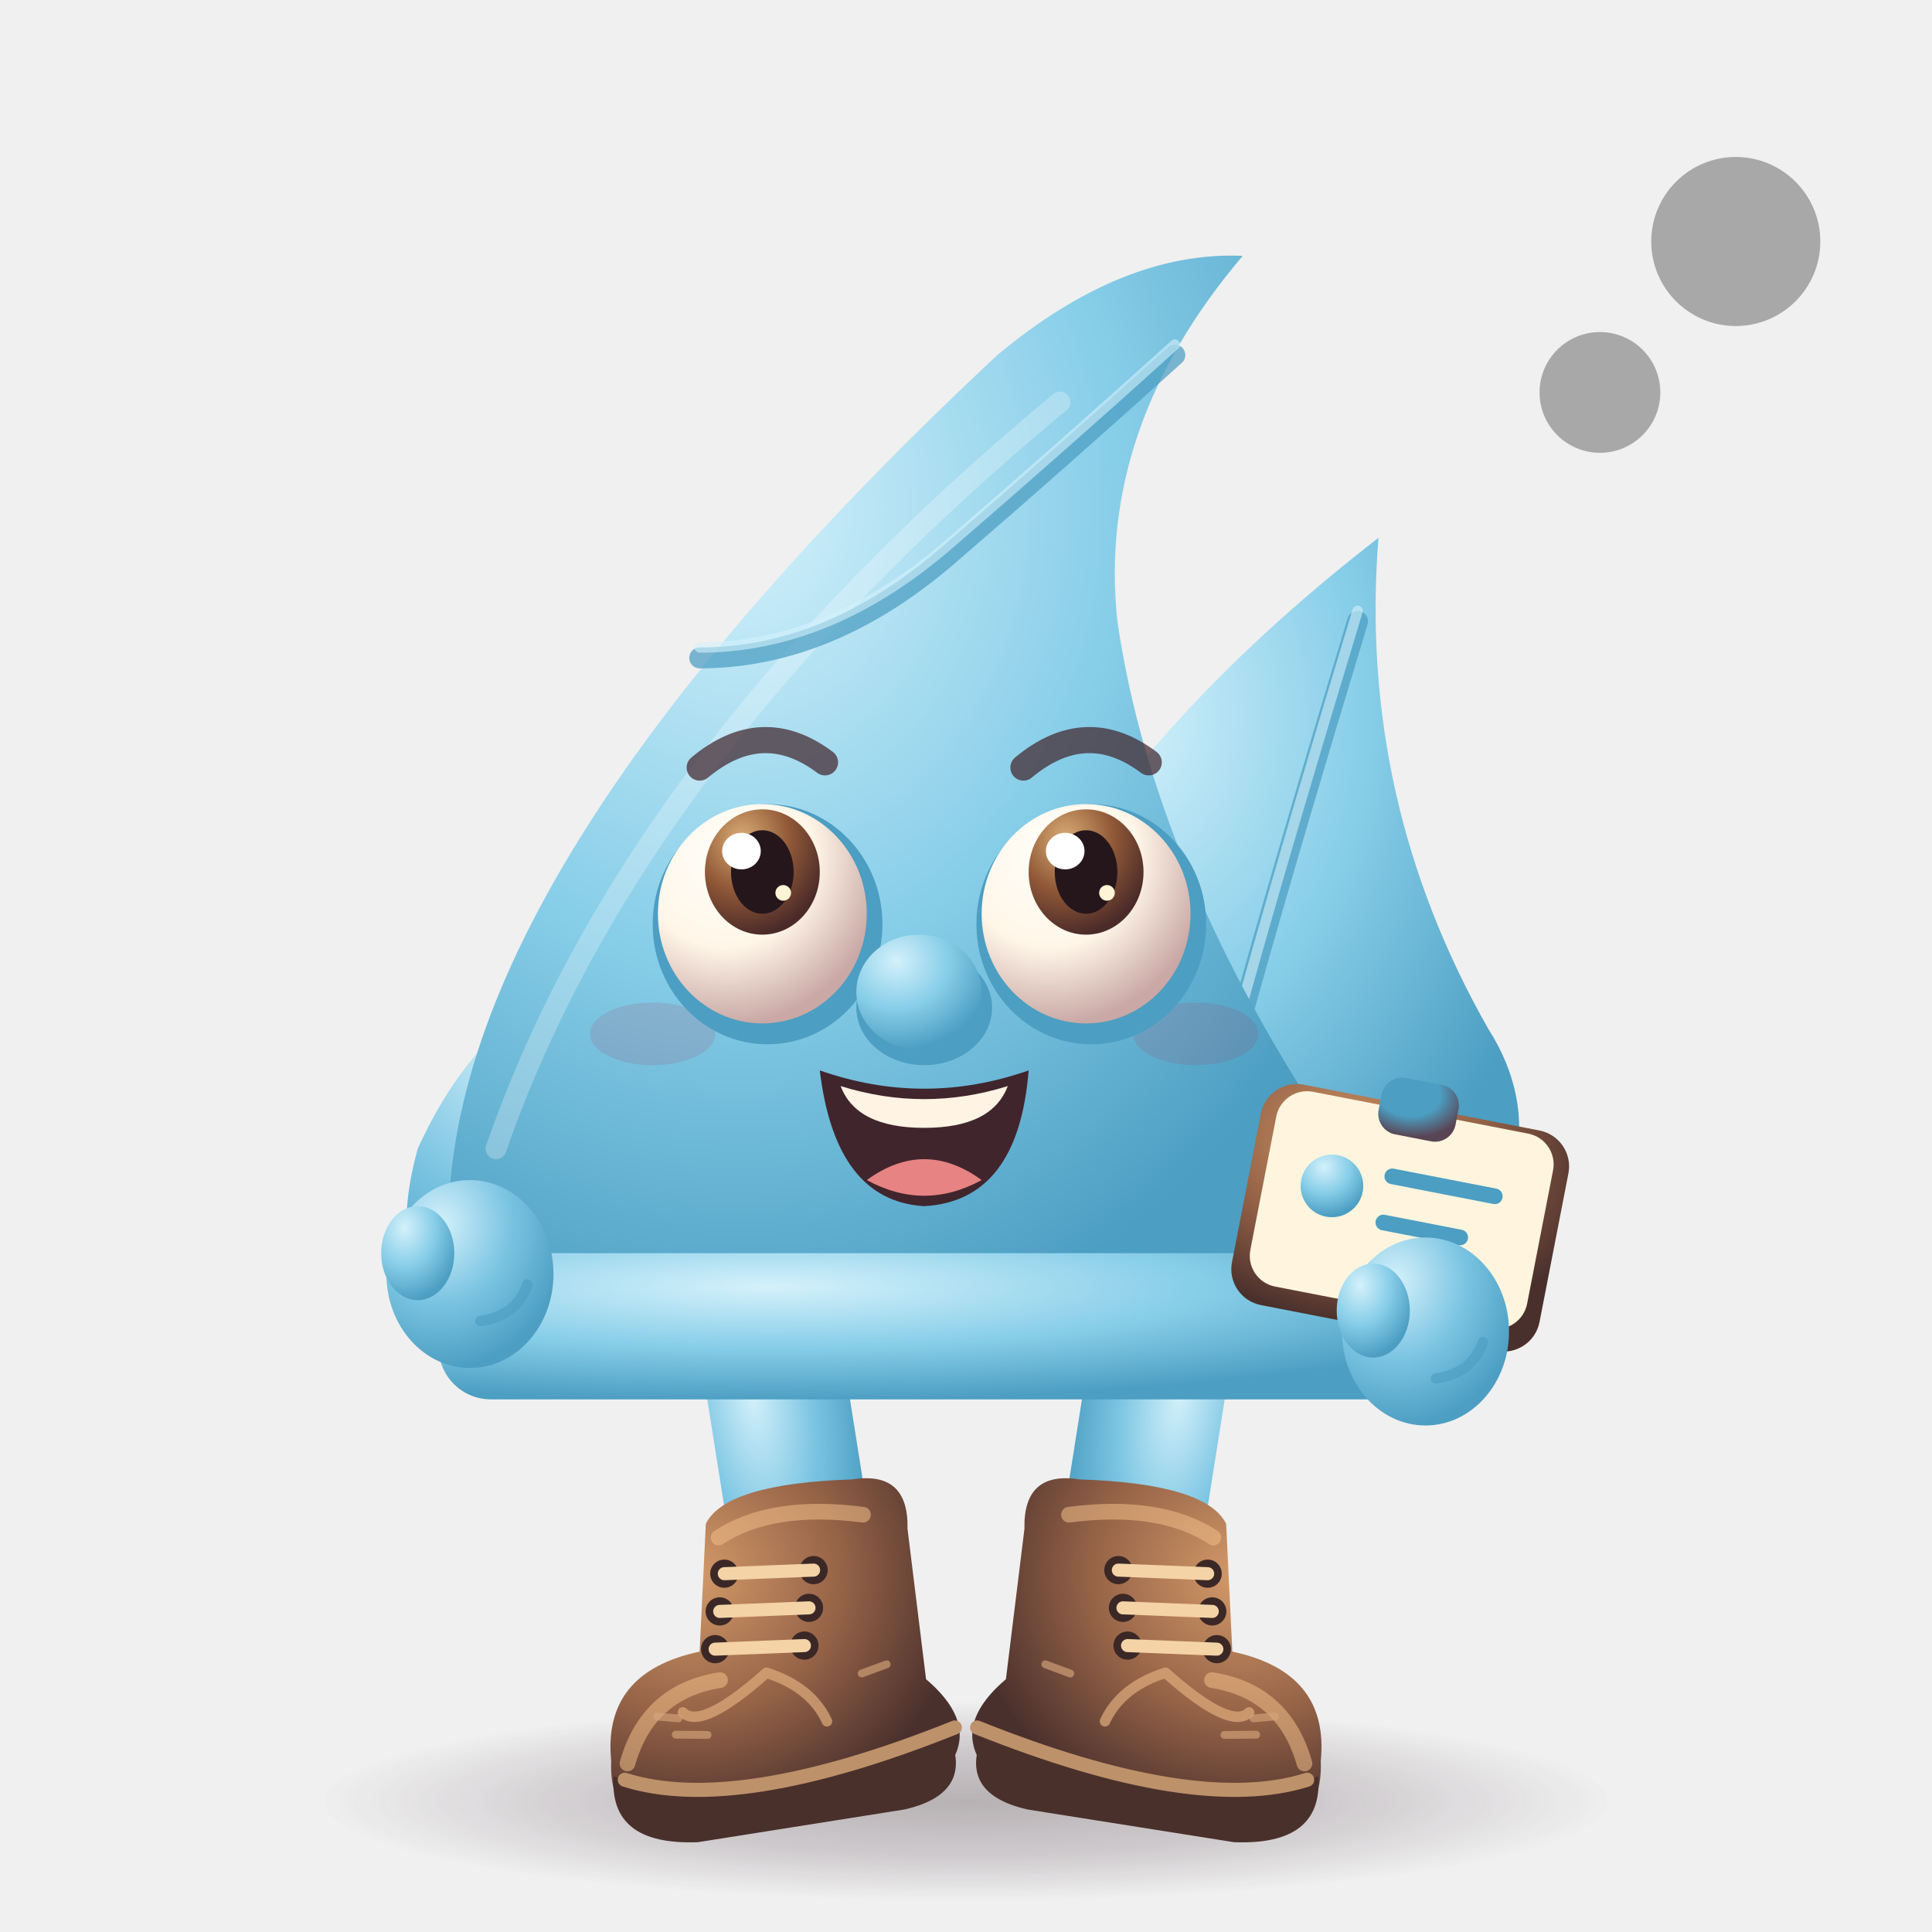
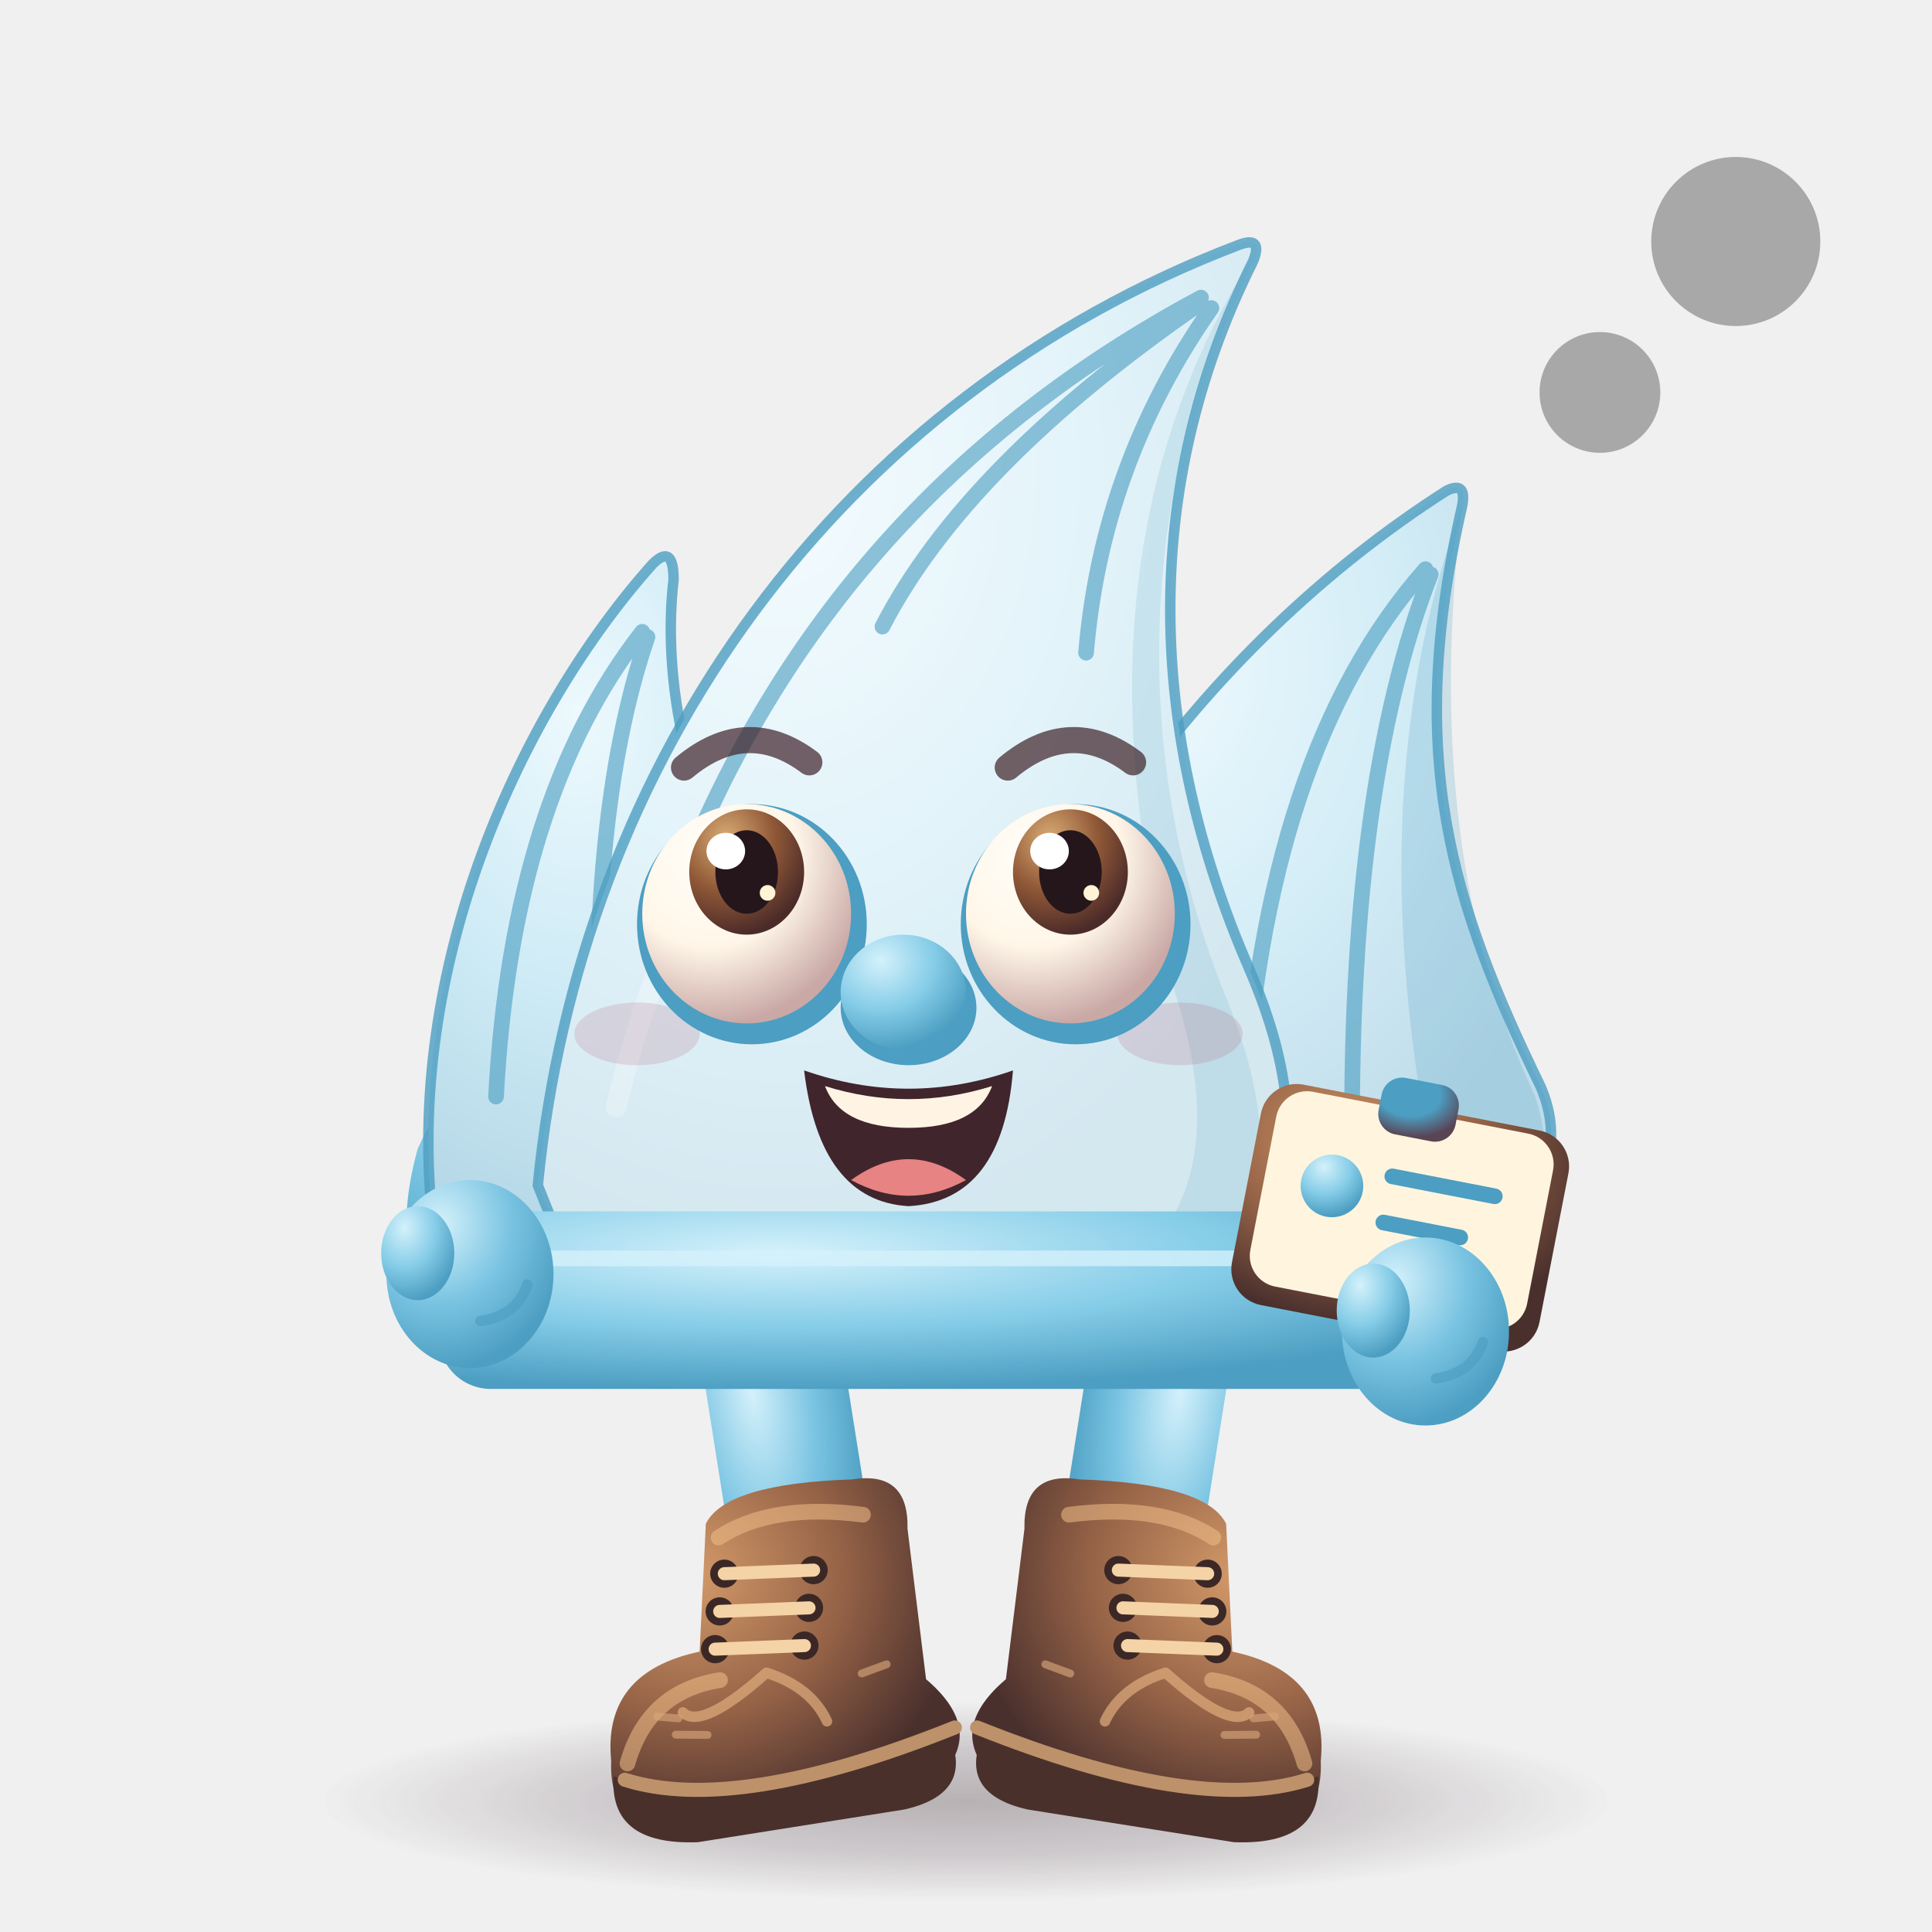
<svg xmlns="http://www.w3.org/2000/svg" viewBox="0 0 64 64" width="160" height="160" role="img" aria-label="Sydney, People, planning">
  <defs>
    <radialGradient id="sm-sydney-clay" cx="32%" cy="23%" r="78%">
      <stop offset="0" stop-color="#D4F1FB" />
      <stop offset="0.54" stop-color="#86CDE8" />
      <stop offset="1" stop-color="#4C9EC2" />
    </radialGradient>
    <radialGradient id="sm-sydney-arm" cx="32%" cy="23%" r="78%">
      <stop offset="0" stop-color="#D4F1FB" />
      <stop offset="0.54" stop-color="#7AC4E2" />
      <stop offset="1" stop-color="#4C9EC2" />
    </radialGradient>
    <radialGradient id="sm-sydney-recess" cx="32%" cy="23%" r="78%">
      <stop offset="0" stop-color="#4C9EC2" />
      <stop offset="0.54" stop-color="#4C9EC2" />
      <stop offset="1" stop-color="#594454" />
    </radialGradient>
    <radialGradient id="sm-sydney-boot" cx="32%" cy="23%" r="78%">
      <stop offset="0" stop-color="#d39a69" />
      <stop offset="0.54" stop-color="#966347" />
      <stop offset="1" stop-color="#4a302d" />
    </radialGradient>
    <radialGradient id="sm-sydney-wood" cx="32%" cy="23%" r="78%">
      <stop offset="0" stop-color="#ffe0a6" />
      <stop offset="0.54" stop-color="#bb8051" />
      <stop offset="1" stop-color="#774231" />
    </radialGradient>
    <radialGradient id="sm-sydney-gold" cx="32%" cy="23%" r="78%">
      <stop offset="0" stop-color="#fff5bb" />
      <stop offset="0.54" stop-color="#ebba54" />
      <stop offset="1" stop-color="#aa612e" />
    </radialGradient>
    <radialGradient id="sm-sydney-red" cx="32%" cy="23%" r="78%">
      <stop offset="0" stop-color="#ffb3a4" />
      <stop offset="0.54" stop-color="#e47065" />
      <stop offset="1" stop-color="#a53247" />
    </radialGradient>
    <radialGradient id="sm-sydney-white" cx="32%" cy="23%" r="78%">
      <stop offset="0" stop-color="#fffef9" />
      <stop offset="0.54" stop-color="#fff6e8" />
      <stop offset="1" stop-color="#c9a8a5" />
    </radialGradient>
    <radialGradient id="sm-sydney-iris" cx="32%" cy="23%" r="78%">
      <stop offset="0" stop-color="#d9ab73" />
      <stop offset="0.54" stop-color="#905837" />
      <stop offset="1" stop-color="#4b2b29" />
    </radialGradient>
    <radialGradient id="sm-sydney-floor">
      <stop stop-color="#38252e" stop-opacity=".31" />
      <stop offset=".55" stop-color="#483442" stop-opacity=".2" />
      <stop offset="1" stop-color="#483442" stop-opacity="0" />
    </radialGradient>
  </defs>
  <g transform="scale(0.17297) translate(35 0)">
    <ellipse cx="150" cy="345" rx="123" ry="19" fill="url(#sm-sydney-floor)" />
    <g transform="translate(119 302) rotate(-9) scale(1 1)">
      <rect x="-13" y="-53" width="27" height="71" rx="13" fill="url(#sm-sydney-arm)" />
      <path d="M-17-13Q-12-20 12-17Q23-17 21-6L20 23Q32 37 14 45H-27Q-45 44-42 29Q-41 12-22 11Z" fill="url(#sm-sydney-boot)" />
      <path d="M-42 32Q-24 42 22 32Q27 46 12 47H-28Q-45 45-42 32Z" fill="#49302b" />
      <path d="M-40 33Q-20 43 24 33" fill="none" stroke="#bd9169" stroke-width="2.7" stroke-linecap="round" stroke-linejoin="round" />
      <path d="M-39 30Q-33 17-19 17M-15-10Q-4-15 13-10" fill="none" stroke="#f1bd89" stroke-width="3" opacity="0.55" stroke-linecap="round" stroke-linejoin="round" />
      <ellipse cx="-15" cy="-3" rx="2.7" ry="2.7" fill="#3b2826" />
      <ellipse cx="2" cy="-1" rx="2.7" ry="2.7" fill="#3b2826" />
      <path d="M-15 -3l17 2" fill="none" stroke="#f4d3a6" stroke-width="2.5" stroke-linecap="round" stroke-linejoin="round" />
      <ellipse cx="-17" cy="4" rx="2.7" ry="2.7" fill="#3b2826" />
      <ellipse cx="0" cy="6" rx="2.7" ry="2.7" fill="#3b2826" />
      <path d="M-17 4l17 2" fill="none" stroke="#f4d3a6" stroke-width="2.5" stroke-linecap="round" stroke-linejoin="round" />
      <ellipse cx="-19" cy="11" rx="2.7" ry="2.7" fill="#3b2826" />
      <ellipse cx="-2" cy="13" rx="2.7" ry="2.7" fill="#3b2826" />
      <path d="M-19 11l17 2" fill="none" stroke="#f4d3a6" stroke-width="2.5" stroke-linecap="round" stroke-linejoin="round" />
      <path d="M-10 17q-14 9-17 5M-10 17q8 4 10 11" fill="none" stroke="#dfad7d" stroke-width="2" opacity="0.7" stroke-linecap="round" stroke-linejoin="round" />
      <path d="M-29 26l6 1m-9-5l4 1m36-3l5-1" fill="none" stroke="#d5a47a" stroke-width="1.5" opacity="0.65" stroke-linecap="round" stroke-linejoin="round" />
    </g>
    <g transform="translate(181 302) rotate(9) scale(-1 1)">
      <rect x="-13" y="-53" width="27" height="71" rx="13" fill="url(#sm-sydney-arm)" />
      <path d="M-17-13Q-12-20 12-17Q23-17 21-6L20 23Q32 37 14 45H-27Q-45 44-42 29Q-41 12-22 11Z" fill="url(#sm-sydney-boot)" />
      <path d="M-42 32Q-24 42 22 32Q27 46 12 47H-28Q-45 45-42 32Z" fill="#49302b" />
      <path d="M-40 33Q-20 43 24 33" fill="none" stroke="#bd9169" stroke-width="2.7" stroke-linecap="round" stroke-linejoin="round" />
      <path d="M-39 30Q-33 17-19 17M-15-10Q-4-15 13-10" fill="none" stroke="#f1bd89" stroke-width="3" opacity="0.55" stroke-linecap="round" stroke-linejoin="round" />
      <ellipse cx="-15" cy="-3" rx="2.7" ry="2.7" fill="#3b2826" />
      <ellipse cx="2" cy="-1" rx="2.7" ry="2.7" fill="#3b2826" />
      <path d="M-15 -3l17 2" fill="none" stroke="#f4d3a6" stroke-width="2.5" stroke-linecap="round" stroke-linejoin="round" />
      <ellipse cx="-17" cy="4" rx="2.7" ry="2.7" fill="#3b2826" />
      <ellipse cx="0" cy="6" rx="2.7" ry="2.7" fill="#3b2826" />
      <path d="M-17 4l17 2" fill="none" stroke="#f4d3a6" stroke-width="2.5" stroke-linecap="round" stroke-linejoin="round" />
      <ellipse cx="-19" cy="11" rx="2.7" ry="2.7" fill="#3b2826" />
      <ellipse cx="-2" cy="13" rx="2.7" ry="2.7" fill="#3b2826" />
      <path d="M-19 11l17 2" fill="none" stroke="#f4d3a6" stroke-width="2.5" stroke-linecap="round" stroke-linejoin="round" />
      <path d="M-10 17q-14 9-17 5M-10 17q8 4 10 11" fill="none" stroke="#dfad7d" stroke-width="2" opacity="0.7" stroke-linecap="round" stroke-linejoin="round" />
      <path d="M-29 26l6 1m-9-5l4 1m36-3l5-1" fill="none" stroke="#d5a47a" stroke-width="1.5" opacity="0.65" stroke-linecap="round" stroke-linejoin="round" />
    </g>
    <path d="M111 187Q65 176 45 220Q37 249 59 254Q76 247 76 225L110 211Z" fill="url(#sm-sydney-arm)" />
    <path d="M207 183Q238 183 250 242L232 257Q219 209 204 222Z" fill="url(#sm-sydney-arm)" />
-     <path d="M145 237Q149 165 229 103Q225 153 250 197Q266 222 239 251Z" fill="url(#sm-sydney-clay)" />
-     <path d="M225 119Q201 198 192 236" fill="none" stroke="#4C9EC2" stroke-width="4" opacity="0.73" stroke-linecap="round" stroke-linejoin="round" />
-     <g transform="translate(0 -2)">
-       <path d="M225 119Q201 198 192 236" fill="none" stroke="#D4F1FB" stroke-width="2" opacity="0.6" stroke-linecap="round" stroke-linejoin="round" />
-     </g>
-     <path d="M51 238Q48 169 156 68Q180 48 203 49Q175 82 179 119Q186 167 221 219Q235 246 209 259H75Q56 256 51 238Z" fill="url(#sm-sydney-clay)" />
-     <path d="M60 220Q86 145 168 77" fill="none" stroke="white" stroke-width="4" opacity="0.26" stroke-linecap="round" stroke-linejoin="round" />
-     <path d="M99 126Q124 126 147 106Q169 87 190 68" fill="none" stroke="#4C9EC2" stroke-width="4" opacity="0.73" stroke-linecap="round" stroke-linejoin="round" />
-     <g transform="translate(0 -2)">
-       <path d="M99 126Q124 126 147 106Q169 87 190 68" fill="none" stroke="#D4F1FB" stroke-width="2" opacity="0.6" stroke-linecap="round" stroke-linejoin="round" />
-     </g>
-     <rect x="49" y="240" width="198" height="28" rx="10" fill="url(#sm-sydney-clay)" />
+     <path d="M48 235C42 185 65 136 90 108Q94 104 94 111C90 146 109 186 137 217L134 238Z" fill="url(#sm-sydney-clay)" />
+     <path d="M48 235C42 185 65 136 90 108Q94 104 94 111C90 146 109 186 137 217L134 238Z" fill="white" fill-opacity="0.58" stroke="#4C9EC2" stroke-opacity=".8" stroke-width="2" />
+     <path d="M88 121Q63 153 60 210M89 122Q77 157 80 217" fill="none" stroke="#4C9EC2" stroke-width="3" opacity="0.62" stroke-linecap="round" stroke-linejoin="round" />
+     <path d="M147 231C157 176 195 124 242 94Q246 92 245 97C234 145 243 173 260 208Q267 224 250 238Z" fill="url(#sm-sydney-clay)" />
+     <path d="M147 231C157 176 195 124 242 94Q246 92 245 97C234 145 243 173 260 208Q267 224 250 238Z" fill="white" fill-opacity="0.64" stroke="#4C9EC2" stroke-opacity=".8" stroke-width="2" />
+     <path d="M245 97Q224 154 241 231L251 237Q265 228 259 210Q237 163 245 97Z" fill="#4C9EC2" opacity=".22" />
+     <path d="M238 109Q207 144 203 215M239 110Q223 151 224 223" fill="none" stroke="#4C9EC2" stroke-width="3" opacity="0.62" stroke-linecap="round" stroke-linejoin="round" />
+     <path d="M68 227C76 145 126 76 202 47Q207 45 205 50C183 94 185 141 204 185Q218 217 206 237H72Z" fill="url(#sm-sydney-clay)" />
+     <path d="M68 227C76 145 126 76 202 47Q207 45 205 50C183 94 185 141 204 185Q218 217 206 237H72Z" fill="white" fill-opacity="0.76" stroke="#4C9EC2" stroke-opacity=".8" stroke-width="2" />
+     <path d="M202 54C182 100 183 148 199 189Q212 220 202 234H189Q199 218 190 190C178 145 177 97 202 54Z" fill="#4C9EC2" opacity=".16" />
+     <path d="M195 57Q124 95 95 169M195 58Q150 89 134 120M197 59Q176 89 173 125" fill="none" stroke="#4C9EC2" stroke-width="3" opacity="0.62" stroke-linecap="round" stroke-linejoin="round" />
+     <path d="M83 212Q87 195 93 181" fill="none" stroke="white" stroke-width="4" opacity="0.26" stroke-linecap="round" stroke-linejoin="round" />
+     <rect x="49" y="232" width="203" height="34" rx="10" fill="url(#sm-sydney-clay)" />
+     <path d="M61 241H239" fill="none" stroke="#D4F1FB" stroke-width="3" opacity="0.8" stroke-linecap="round" stroke-linejoin="round" />
    <ellipse cx="55" cy="244" rx="16" ry="18" fill="url(#sm-sydney-arm)" />
    <ellipse cx="45" cy="240" rx="7" ry="9" fill="url(#sm-sydney-clay)" />
    <path d="M57 253q7 -1 9 -7" fill="none" stroke="#4C9EC2" stroke-width="2" opacity="0.65" stroke-linecap="round" stroke-linejoin="round" />
-     <g transform="translate(142 175)">
+     <g transform="translate(139 175)">
      <ellipse cx="-52" cy="23" rx="12" ry="6" fill="#a63655" opacity=".15" />
      <ellipse cx="52" cy="23" rx="12" ry="6" fill="#a63655" opacity=".15" />
      <g>
        <g transform="translate(-31 0)">
          <path d="M-12 -28Q0 -38 12 -29" fill="none" stroke="#41252C" stroke-width="5" opacity="0.72" stroke-linecap="round" stroke-linejoin="round" />
          <ellipse cx="1" cy="2" rx="22" ry="23" fill="#4C9EC2" />
          <ellipse cx="0" cy="0" rx="20" ry="21" fill="url(#sm-sydney-white)" />
          <ellipse cx="0" cy="-8" rx="11" ry="12" fill="url(#sm-sydney-iris)" />
          <ellipse cx="0" cy="-8" rx="6" ry="8" fill="#25161c" />
          <ellipse cx="-4" cy="-12" rx="3.7" ry="3.5" fill="white" />
          <ellipse cx="4" cy="-4" rx="1.5" ry="1.5" fill="#fff4d5" />
        </g>
        <g transform="translate(31 0)">
          <path d="M-12 -28Q0 -38 12 -29" fill="none" stroke="#41252C" stroke-width="5" opacity="0.72" stroke-linecap="round" stroke-linejoin="round" />
          <ellipse cx="1" cy="2" rx="22" ry="23" fill="#4C9EC2" />
          <ellipse cx="0" cy="0" rx="20" ry="21" fill="url(#sm-sydney-white)" />
          <ellipse cx="0" cy="-8" rx="11" ry="12" fill="url(#sm-sydney-iris)" />
          <ellipse cx="0" cy="-8" rx="6" ry="8" fill="#25161c" />
          <ellipse cx="-4" cy="-12" rx="3.7" ry="3.5" fill="white" />
          <ellipse cx="4" cy="-4" rx="1.5" ry="1.5" fill="#fff4d5" />
        </g>
      </g>
      <ellipse cx="0" cy="18" rx="13" ry="11" fill="#4C9EC2" />
      <ellipse cx="-1" cy="15" rx="12" ry="11" fill="url(#sm-sydney-clay)" />
      <path d="M-20 30Q0 37 20 30Q18 55 0 56Q-17 55-20 30Z" fill="#41252C" />
      <path d="M-16 33Q0 38 16 33Q13 41 0 41Q-13 41-16 33Z" fill="#fff4e4" />
      <path d="M-11 51Q0 43 11 51Q0 57-11 51Z" fill="#e78383" />
    </g>
    <g transform="rotate(11 235 229)">
      <rect x="204" y="212" width="60" height="43" rx="7" fill="url(#sm-sydney-boot)" />
      <rect x="207" y="213" width="54" height="38" rx="6" fill="#fff5de" />
      <rect x="226" y="207" width="15" height="11" rx="4" fill="url(#sm-sydney-recess)" />
      <ellipse cx="220" cy="230" rx="6" ry="6" fill="url(#sm-sydney-clay)" />
      <path d="M231 226H251M231 235H246" fill="none" stroke="#4C9EC2" stroke-width="3" stroke-linecap="round" stroke-linejoin="round" />
    </g>
    <ellipse cx="238" cy="255" rx="16" ry="18" fill="url(#sm-sydney-arm)" />
    <ellipse cx="228" cy="251" rx="7" ry="9" fill="url(#sm-sydney-clay)" />
    <path d="M240 264q7 -1 9 -7" fill="none" stroke="#4C9EC2" stroke-width="2" opacity="0.65" stroke-linecap="round" stroke-linejoin="round" />
  </g>
  <circle cx="53" cy="13" r="2" fill="#a8a8a8" />
  <circle cx="57.5" cy="8" r="2.8" fill="#a8a8a8" />
</svg>
